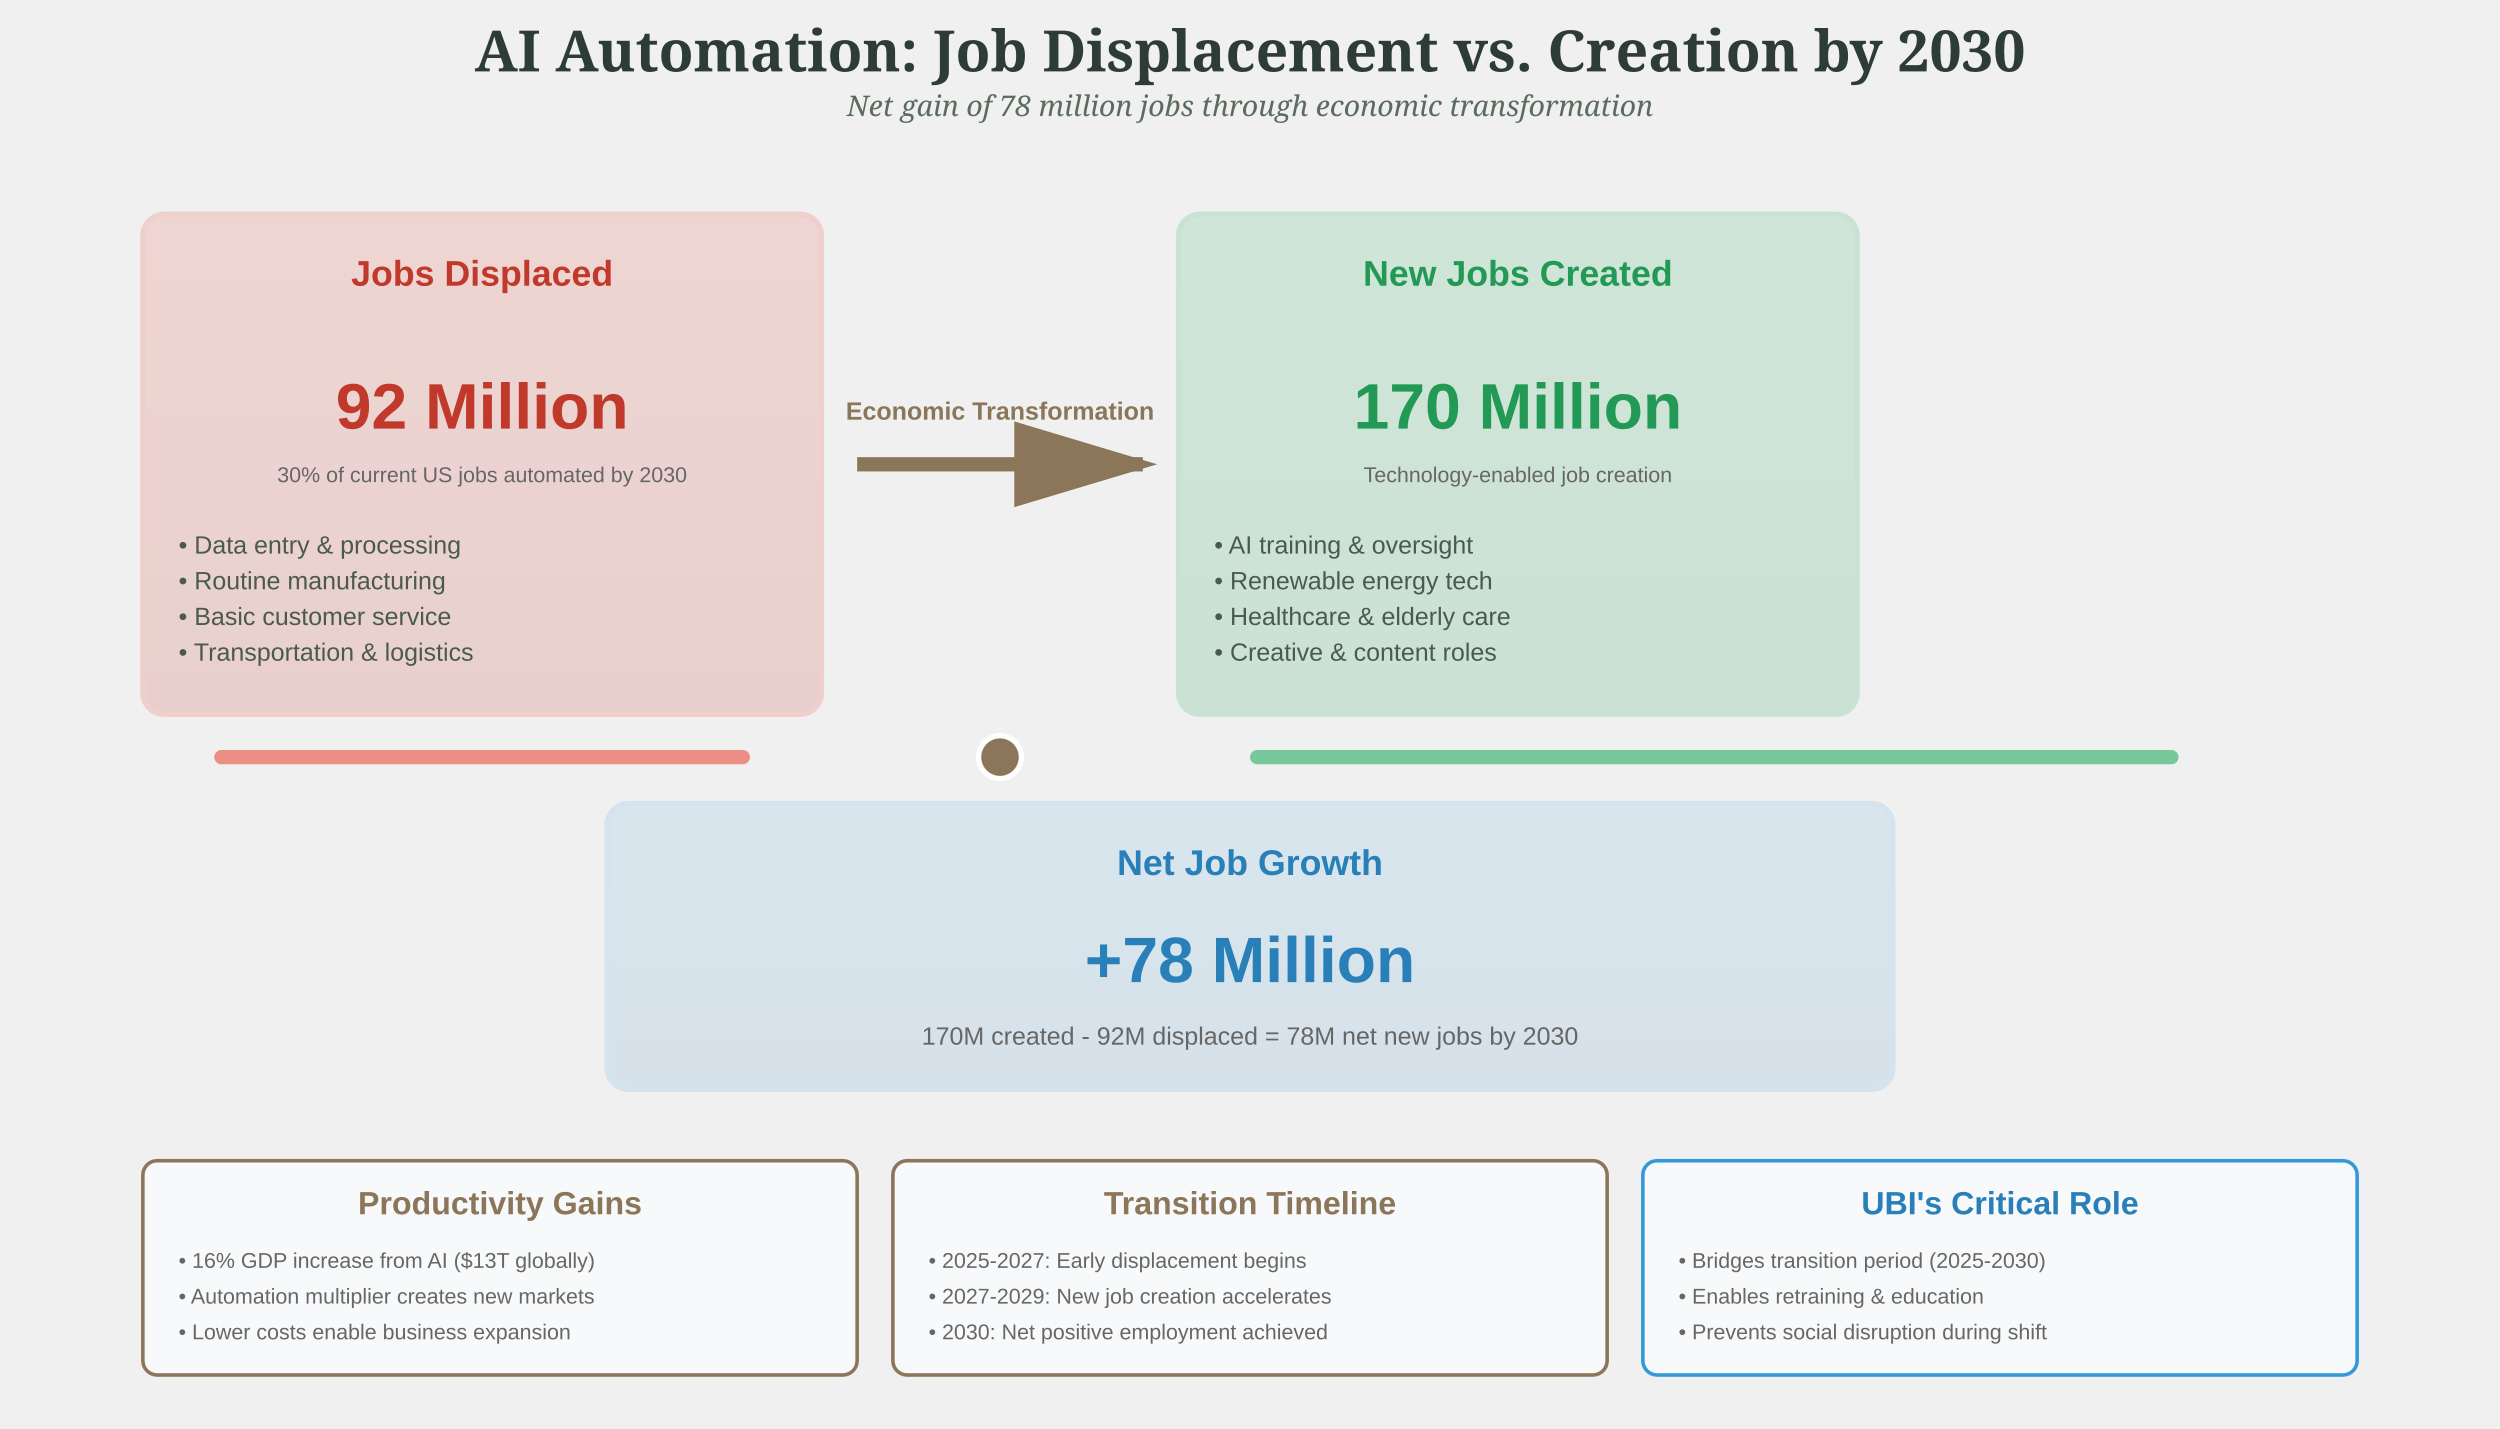
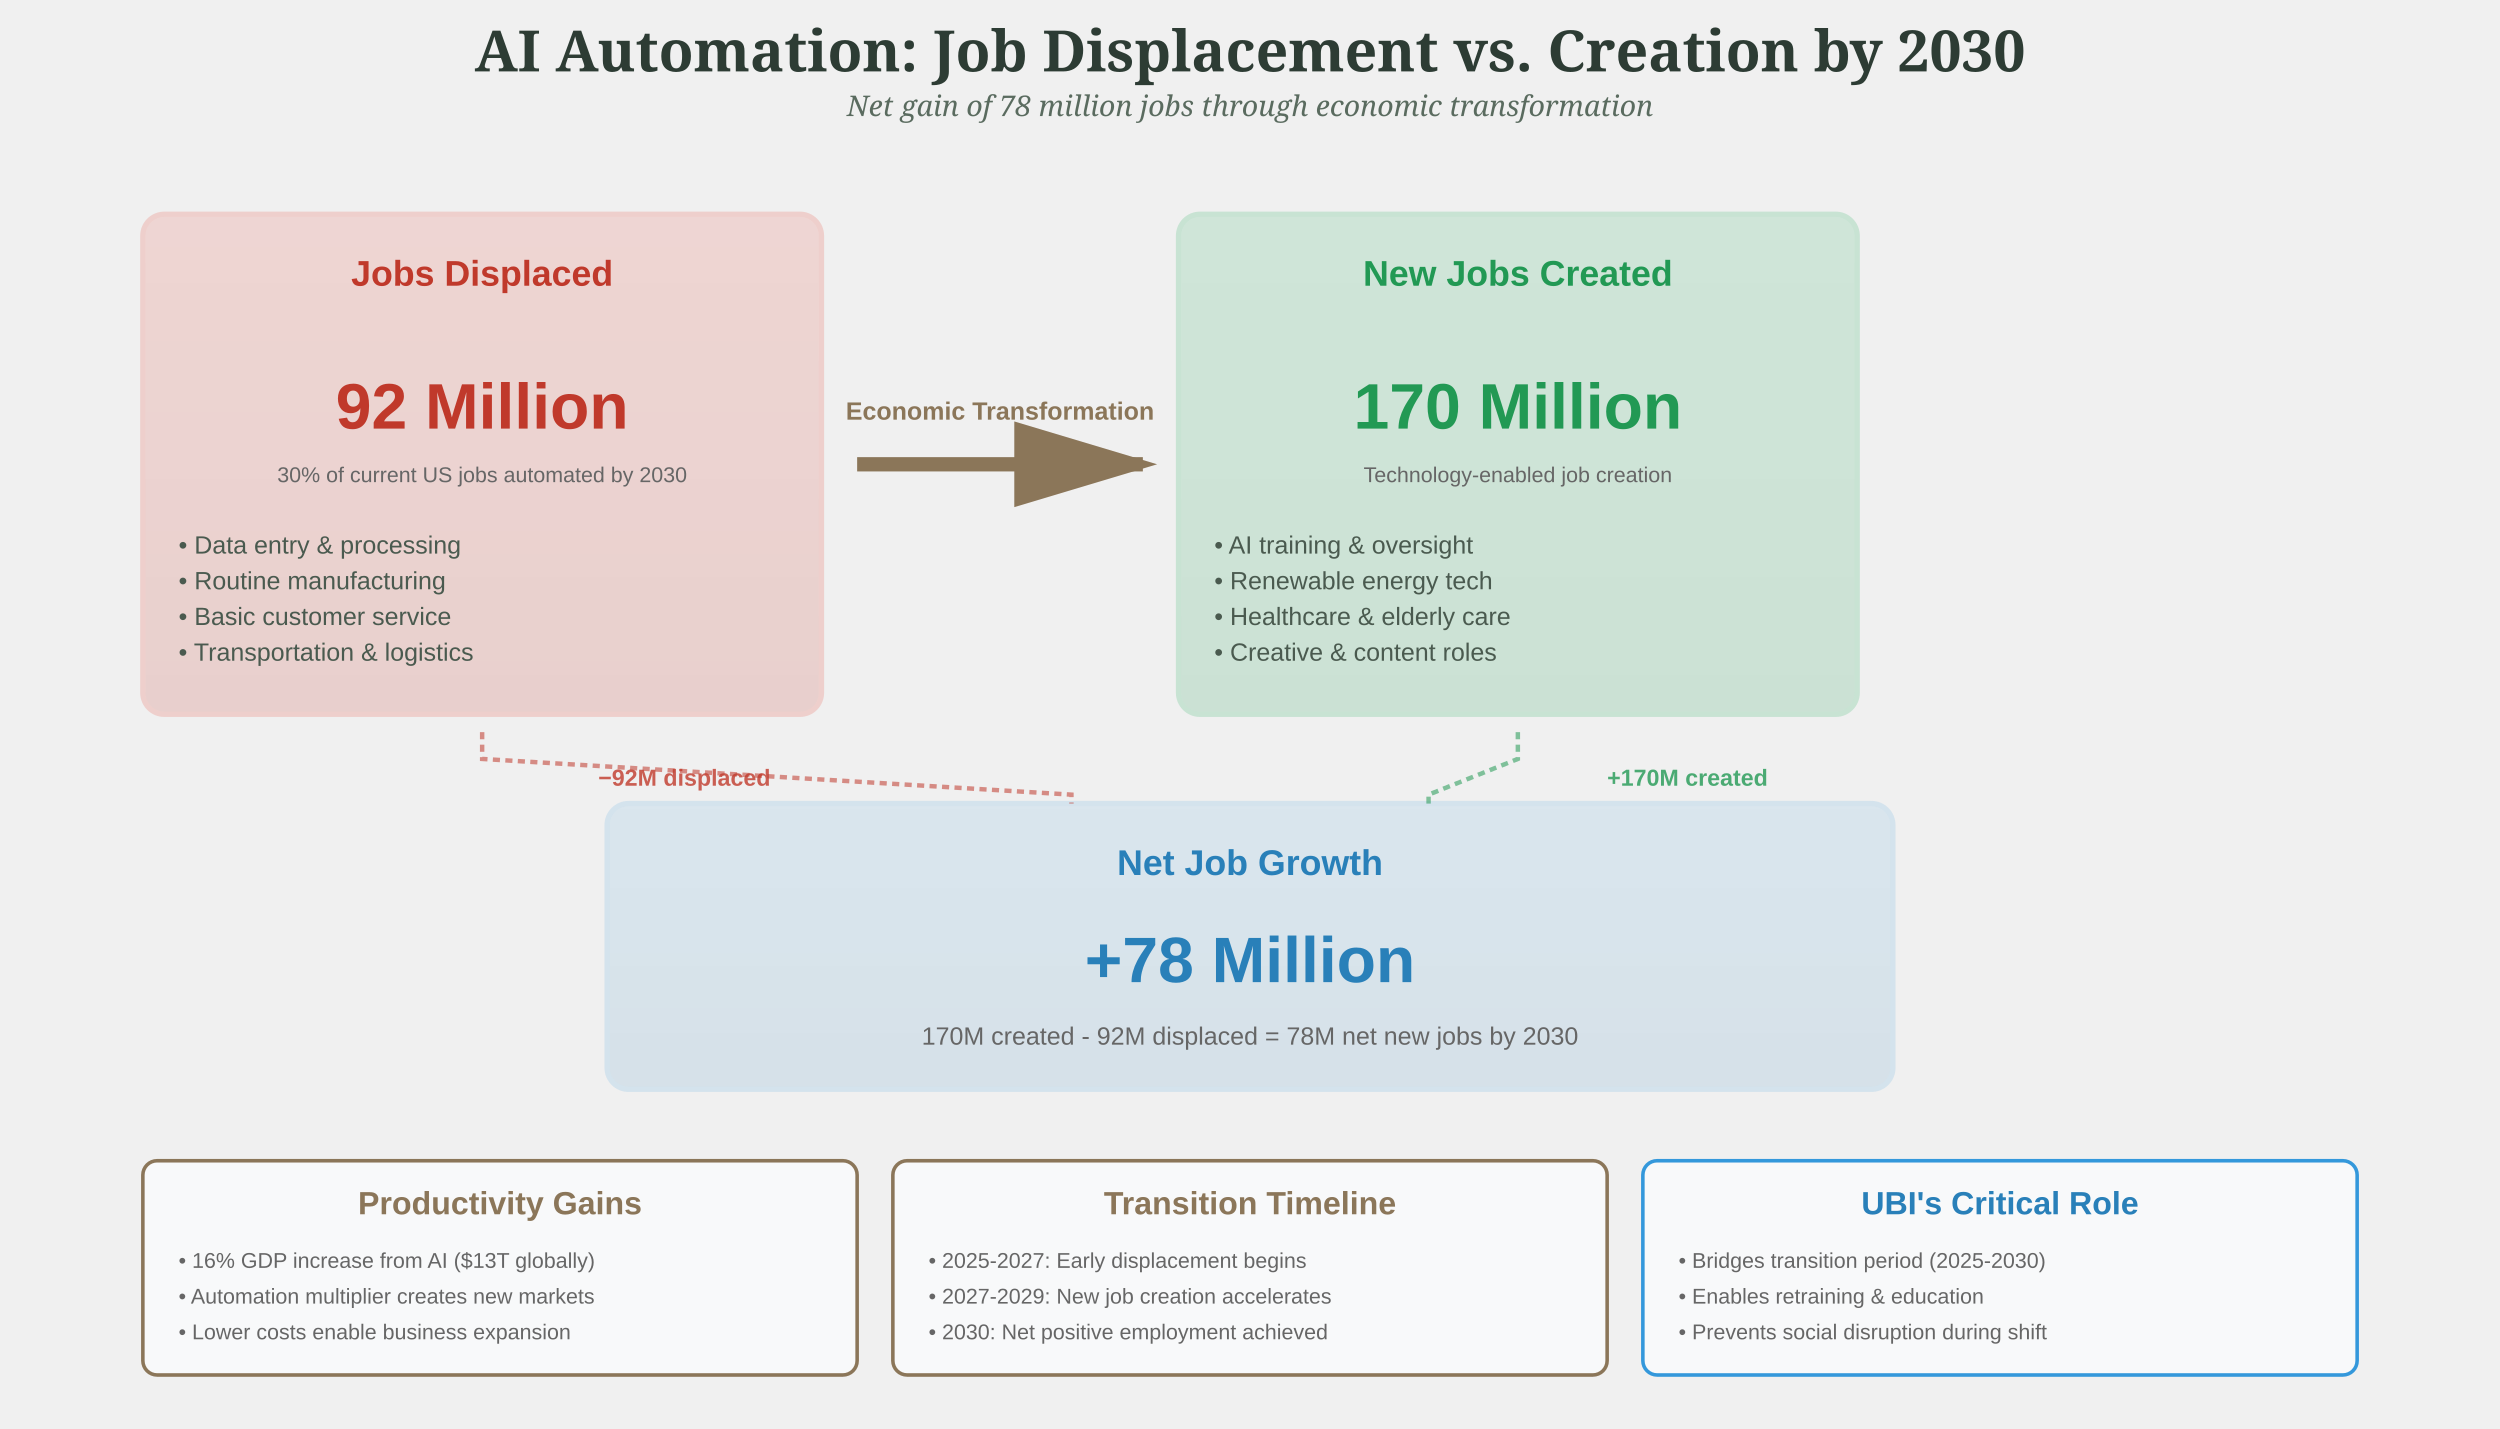
<svg xmlns="http://www.w3.org/2000/svg" viewBox="0 0 1400 800">
  <defs>
    <style>
      .flow-title { font-family: 'Georgia', serif; font-size: 32px; font-weight: bold; fill: #2d3c34; }
      .flow-subtitle { font-family: 'Georgia', serif; font-size: 16px; fill: #5a6b5f; font-style: italic; }
      .section-title { font-family: 'Arial', sans-serif; font-size: 20px; font-weight: 700; fill: #2d3c34; }
      .job-label { font-family: 'Arial', sans-serif; font-size: 14px; fill: #4a5a4f; }
      .number-large { font-family: 'Arial', sans-serif; font-size: 36px; font-weight: bold; }
      .number-medium { font-family: 'Arial', sans-serif; font-size: 18px; font-weight: 600; }
      .caption { font-family: 'Arial', sans-serif; font-size: 12px; fill: #666; }
    </style>
    <linearGradient id="displaced-gradient" x1="0%" y1="0%" x2="0%" y2="100%">
      <stop offset="0%" style="stop-color:#e74c3c;stop-opacity:0.8" />
      <stop offset="100%" style="stop-color:#c0392b;stop-opacity:0.9" />
    </linearGradient>
    <linearGradient id="created-gradient" x1="0%" y1="0%" x2="0%" y2="100%">
      <stop offset="0%" style="stop-color:#27ae60;stop-opacity:0.8" />
      <stop offset="100%" style="stop-color:#229954;stop-opacity:0.9" />
    </linearGradient>
    <linearGradient id="net-gradient" x1="0%" y1="0%" x2="0%" y2="100%">
      <stop offset="0%" style="stop-color:#3498db;stop-opacity:0.8" />
      <stop offset="100%" style="stop-color:#2980b9;stop-opacity:0.9" />
    </linearGradient>
  </defs>
  <text x="700" y="40" text-anchor="middle" class="flow-title">AI Automation: Job Displacement vs. Creation by 2030</text>
  <text x="700" y="65" text-anchor="middle" class="flow-subtitle">Net gain of 78 million jobs through economic transformation</text>
  <g id="displaced">
    <rect x="80" y="120" width="380" height="280" rx="12" fill="url(#displaced-gradient)" opacity="0.2" stroke="#e74c3c" stroke-width="3" />
    <text x="270" y="160" text-anchor="middle" class="section-title" style="fill: #c0392b;">Jobs Displaced</text>
    <text x="270" y="240" text-anchor="middle" class="number-large" style="fill: #c0392b;">92 Million</text>
    <text x="270" y="270" text-anchor="middle" class="caption">30% of current US jobs automated by 2030</text>
    <text x="100" y="310" class="job-label">• Data entry &amp; processing</text>
    <text x="100" y="330" class="job-label">• Routine manufacturing</text>
    <text x="100" y="350" class="job-label">• Basic customer service</text>
    <text x="100" y="370" class="job-label">• Transportation &amp; logistics</text>
  </g>
  <g id="transformation-arrow">
    <defs>
      <marker id="arrowhead" markerWidth="10" markerHeight="10" refX="9" refY="3" orient="auto">
        <polygon points="0 0, 10 3, 0 6" fill="#8b7659" />
      </marker>
    </defs>
    <path d="M 480 260 L 640 260" stroke="#8b7659" stroke-width="8" fill="none" marker-end="url(#arrowhead)" />
    <text x="560" y="235" text-anchor="middle" class="number-medium" style="fill: #8b7659; font-size: 14px;">Economic Transformation</text>
  </g>
  <g id="created">
    <rect x="660" y="120" width="380" height="280" rx="12" fill="url(#created-gradient)" opacity="0.2" stroke="#27ae60" stroke-width="3" />
    <text x="850" y="160" text-anchor="middle" class="section-title" style="fill: #229954;">New Jobs Created</text>
    <text x="850" y="240" text-anchor="middle" class="number-large" style="fill: #229954;">170 Million</text>
    <text x="850" y="270" text-anchor="middle" class="caption">Technology-enabled job creation</text>
    <text x="680" y="310" class="job-label">• AI training &amp; oversight</text>
    <text x="680" y="330" class="job-label">• Renewable energy tech</text>
    <text x="680" y="350" class="job-label">• Healthcare &amp; elderly care</text>
    <text x="680" y="370" class="job-label">• Creative &amp; content roles</text>
  </g>
  <g id="net-result">
    <rect x="340" y="450" width="720" height="160" rx="12" fill="url(#net-gradient)" opacity="0.15" stroke="#3498db" stroke-width="3" />
    <text x="700" y="490" text-anchor="middle" class="section-title" style="fill: #2980b9;">Net Job Growth</text>
    <text x="700" y="550" text-anchor="middle" class="number-large" style="fill: #2980b9;">+78 Million</text>
    <text x="700" y="585" text-anchor="middle" class="caption" style="font-size: 14px;">170M created - 92M displaced = 78M net new jobs by 2030</text>
  </g>
  <g id="breakdown">
    <rect x="80" y="650" width="400" height="120" rx="8" fill="#f8f9fa" stroke="#8b7659" stroke-width="2" />
    <text x="280" y="680" text-anchor="middle" class="number-medium" style="fill: #8b7659;">Productivity Gains</text>
    <text x="100" y="710" class="caption">• 16% GDP increase from AI ($13T globally)</text>
    <text x="100" y="730" class="caption">• Automation multiplier creates new markets</text>
    <text x="100" y="750" class="caption">• Lower costs enable business expansion</text>
    <rect x="500" y="650" width="400" height="120" rx="8" fill="#f8f9fa" stroke="#8b7659" stroke-width="2" />
    <text x="700" y="680" text-anchor="middle" class="number-medium" style="fill: #8b7659;">Transition Timeline</text>
    <text x="520" y="710" class="caption">• 2025-2027: Early displacement begins</text>
    <text x="520" y="730" class="caption">• 2027-2029: New job creation accelerates</text>
    <text x="520" y="750" class="caption">• 2030: Net positive employment achieved</text>
    <rect x="920" y="650" width="400" height="120" rx="8" fill="#f8f9fa" stroke="#3498db" stroke-width="2" />
    <text x="1120" y="680" text-anchor="middle" class="number-medium" style="fill: #2980b9;">UBI's Critical Role</text>
    <text x="940" y="710" class="caption">• Bridges transition period (2025-2030)</text>
    <text x="940" y="730" class="caption">• Enables retraining &amp; education</text>
    <text x="940" y="750" class="caption">• Prevents social disruption during shift</text>
  </g>
-   <g id="flow-indicators">
-     <rect x="120" y="420" width="300" height="8" rx="4" fill="#e74c3c" opacity="0.6" />
-     <rect x="700" y="420" width="520" height="8" rx="4" fill="#27ae60" opacity="0.6" />
-     <circle cx="560" cy="424" r="12" fill="#8b7659" stroke="#fff" stroke-width="3" />
+   <g id="convergence-arrows">
+     <path d="M 270 410 L 270 425 L 600 445 L 600 450" stroke="#c0392b" stroke-width="2.5" fill="none" opacity="0.55" stroke-dasharray="4,3" />
+     <text x="335" y="440" font-family="Arial, sans-serif" font-size="13" font-weight="600" fill="#c0392b" opacity="0.8">−92M displaced</text>
+     <path d="M 850 410 L 850 425 L 800 445 L 800 450" stroke="#229954" stroke-width="2.5" fill="none" opacity="0.55" stroke-dasharray="4,3" />
+     <text x="900" y="440" font-family="Arial, sans-serif" font-size="13" font-weight="600" fill="#229954" opacity="0.8">+170M created</text>
  </g>
</svg>
